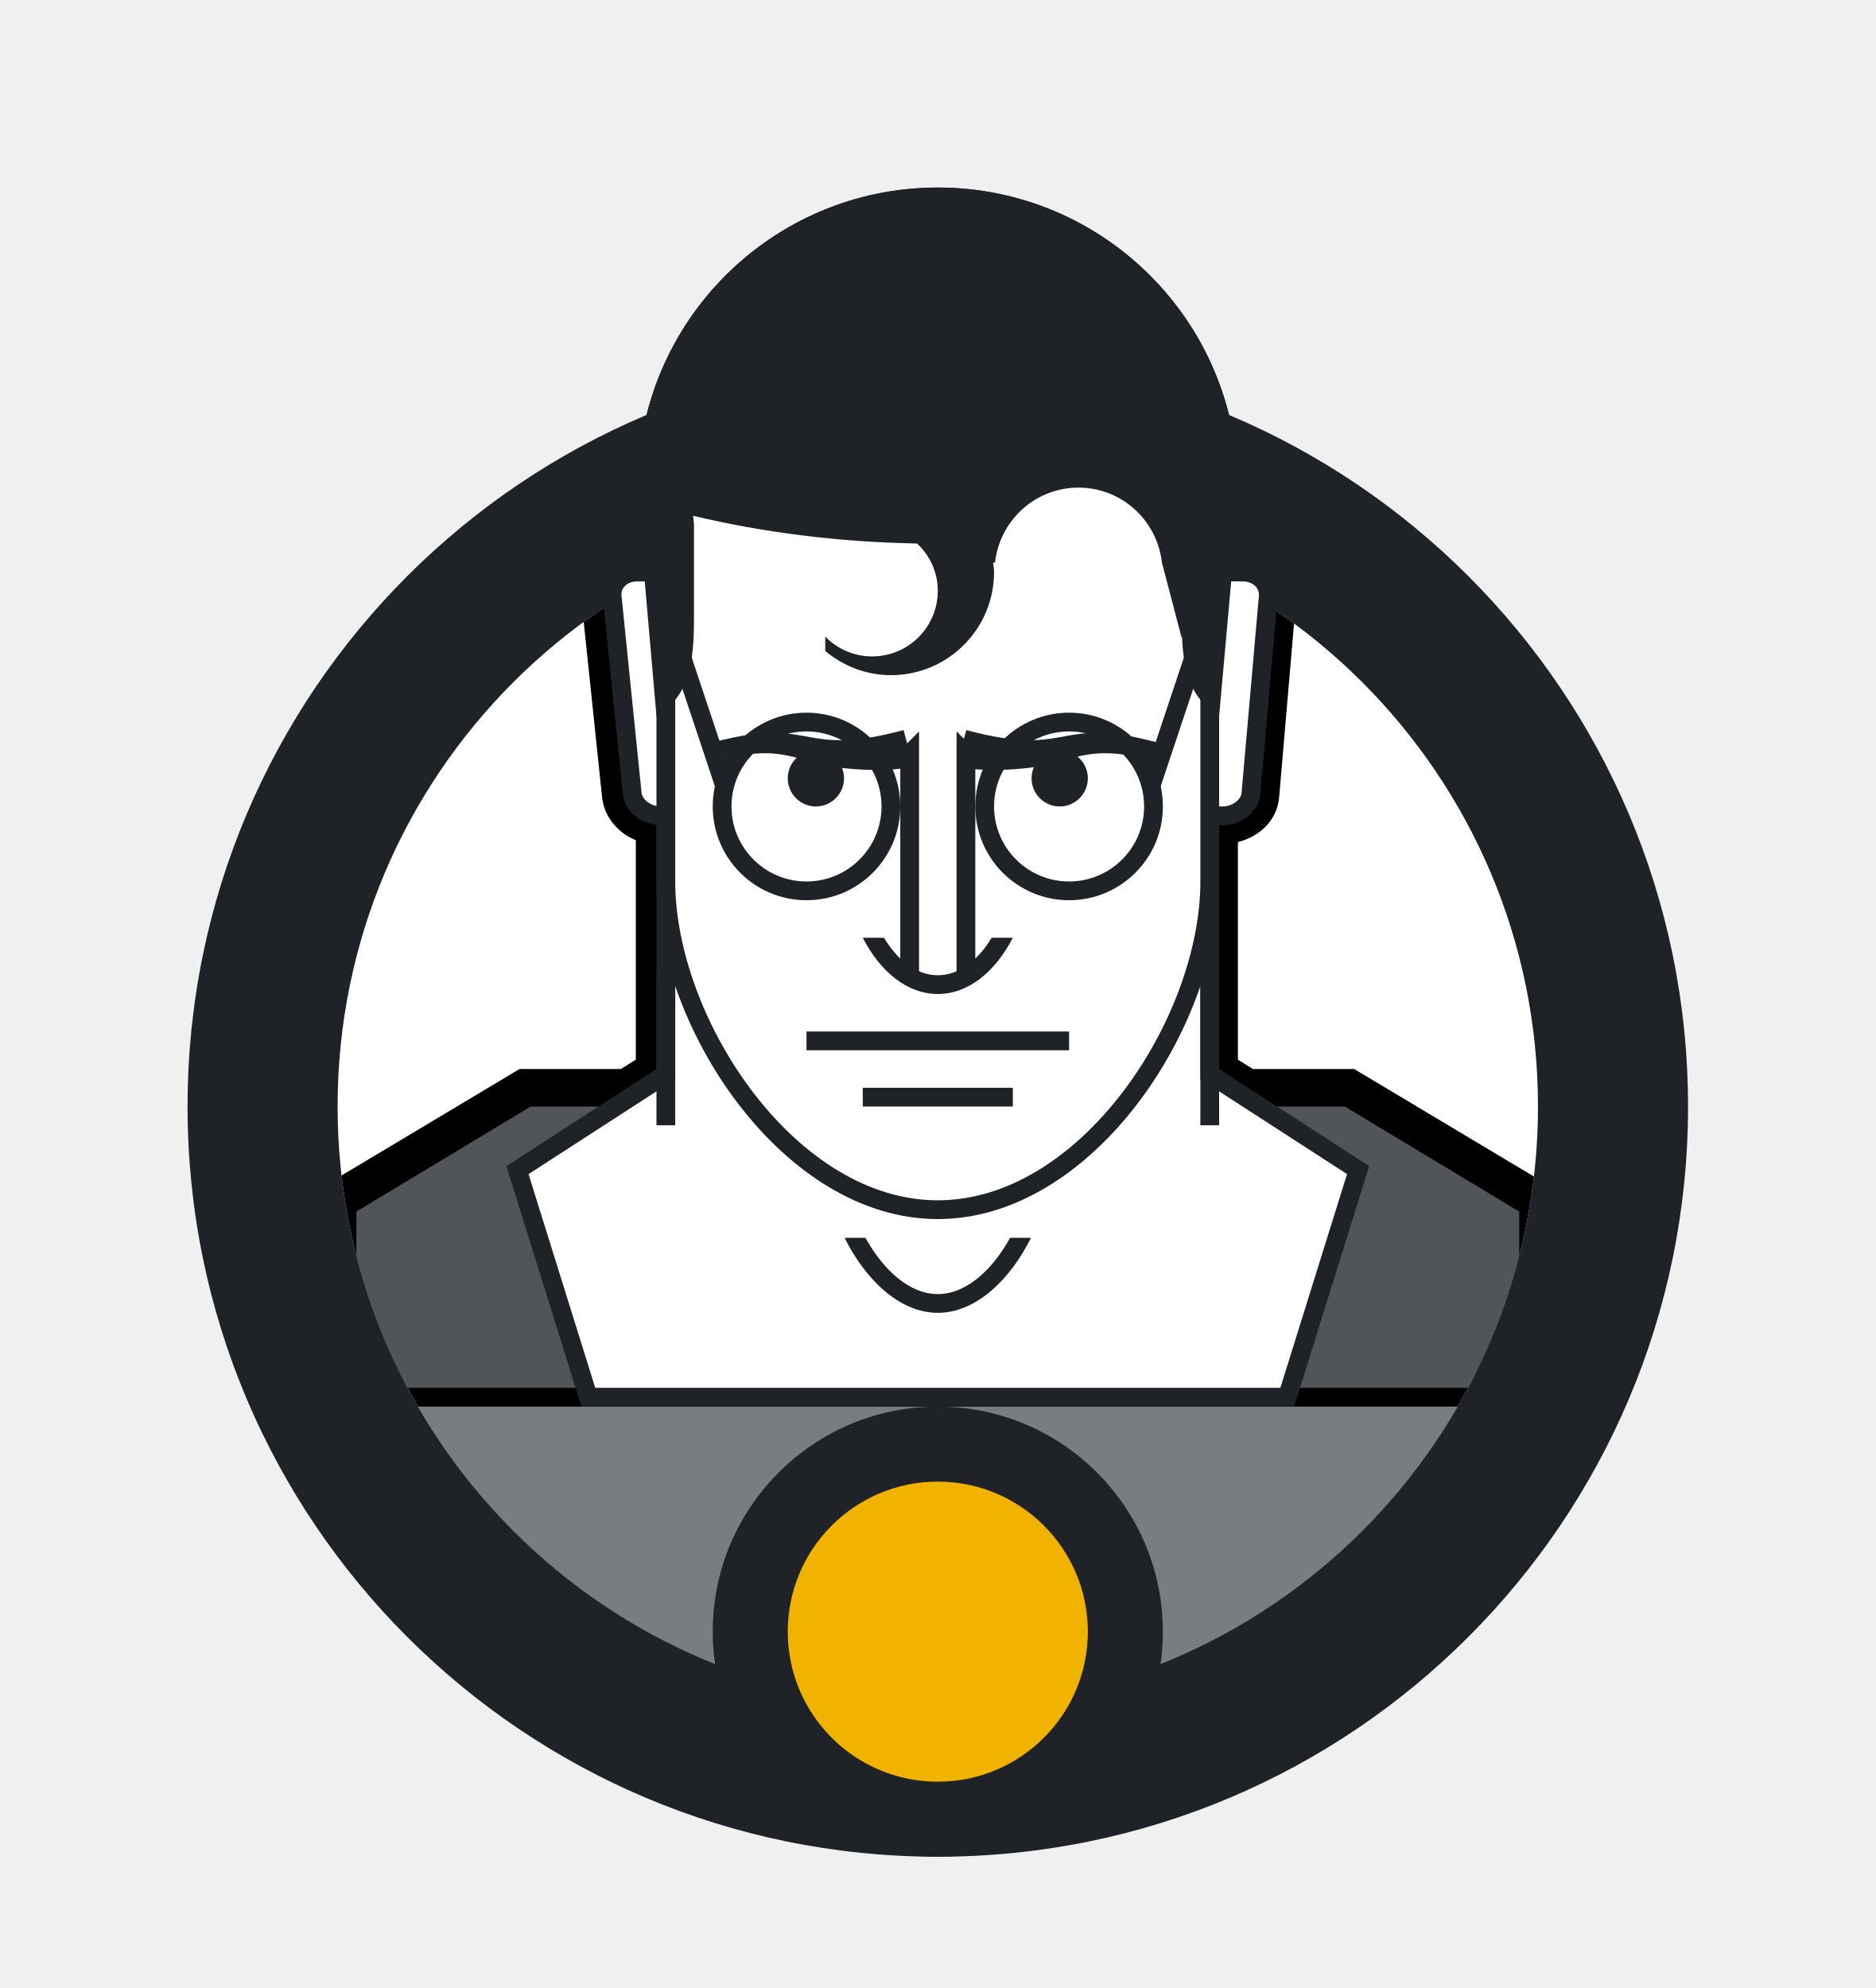
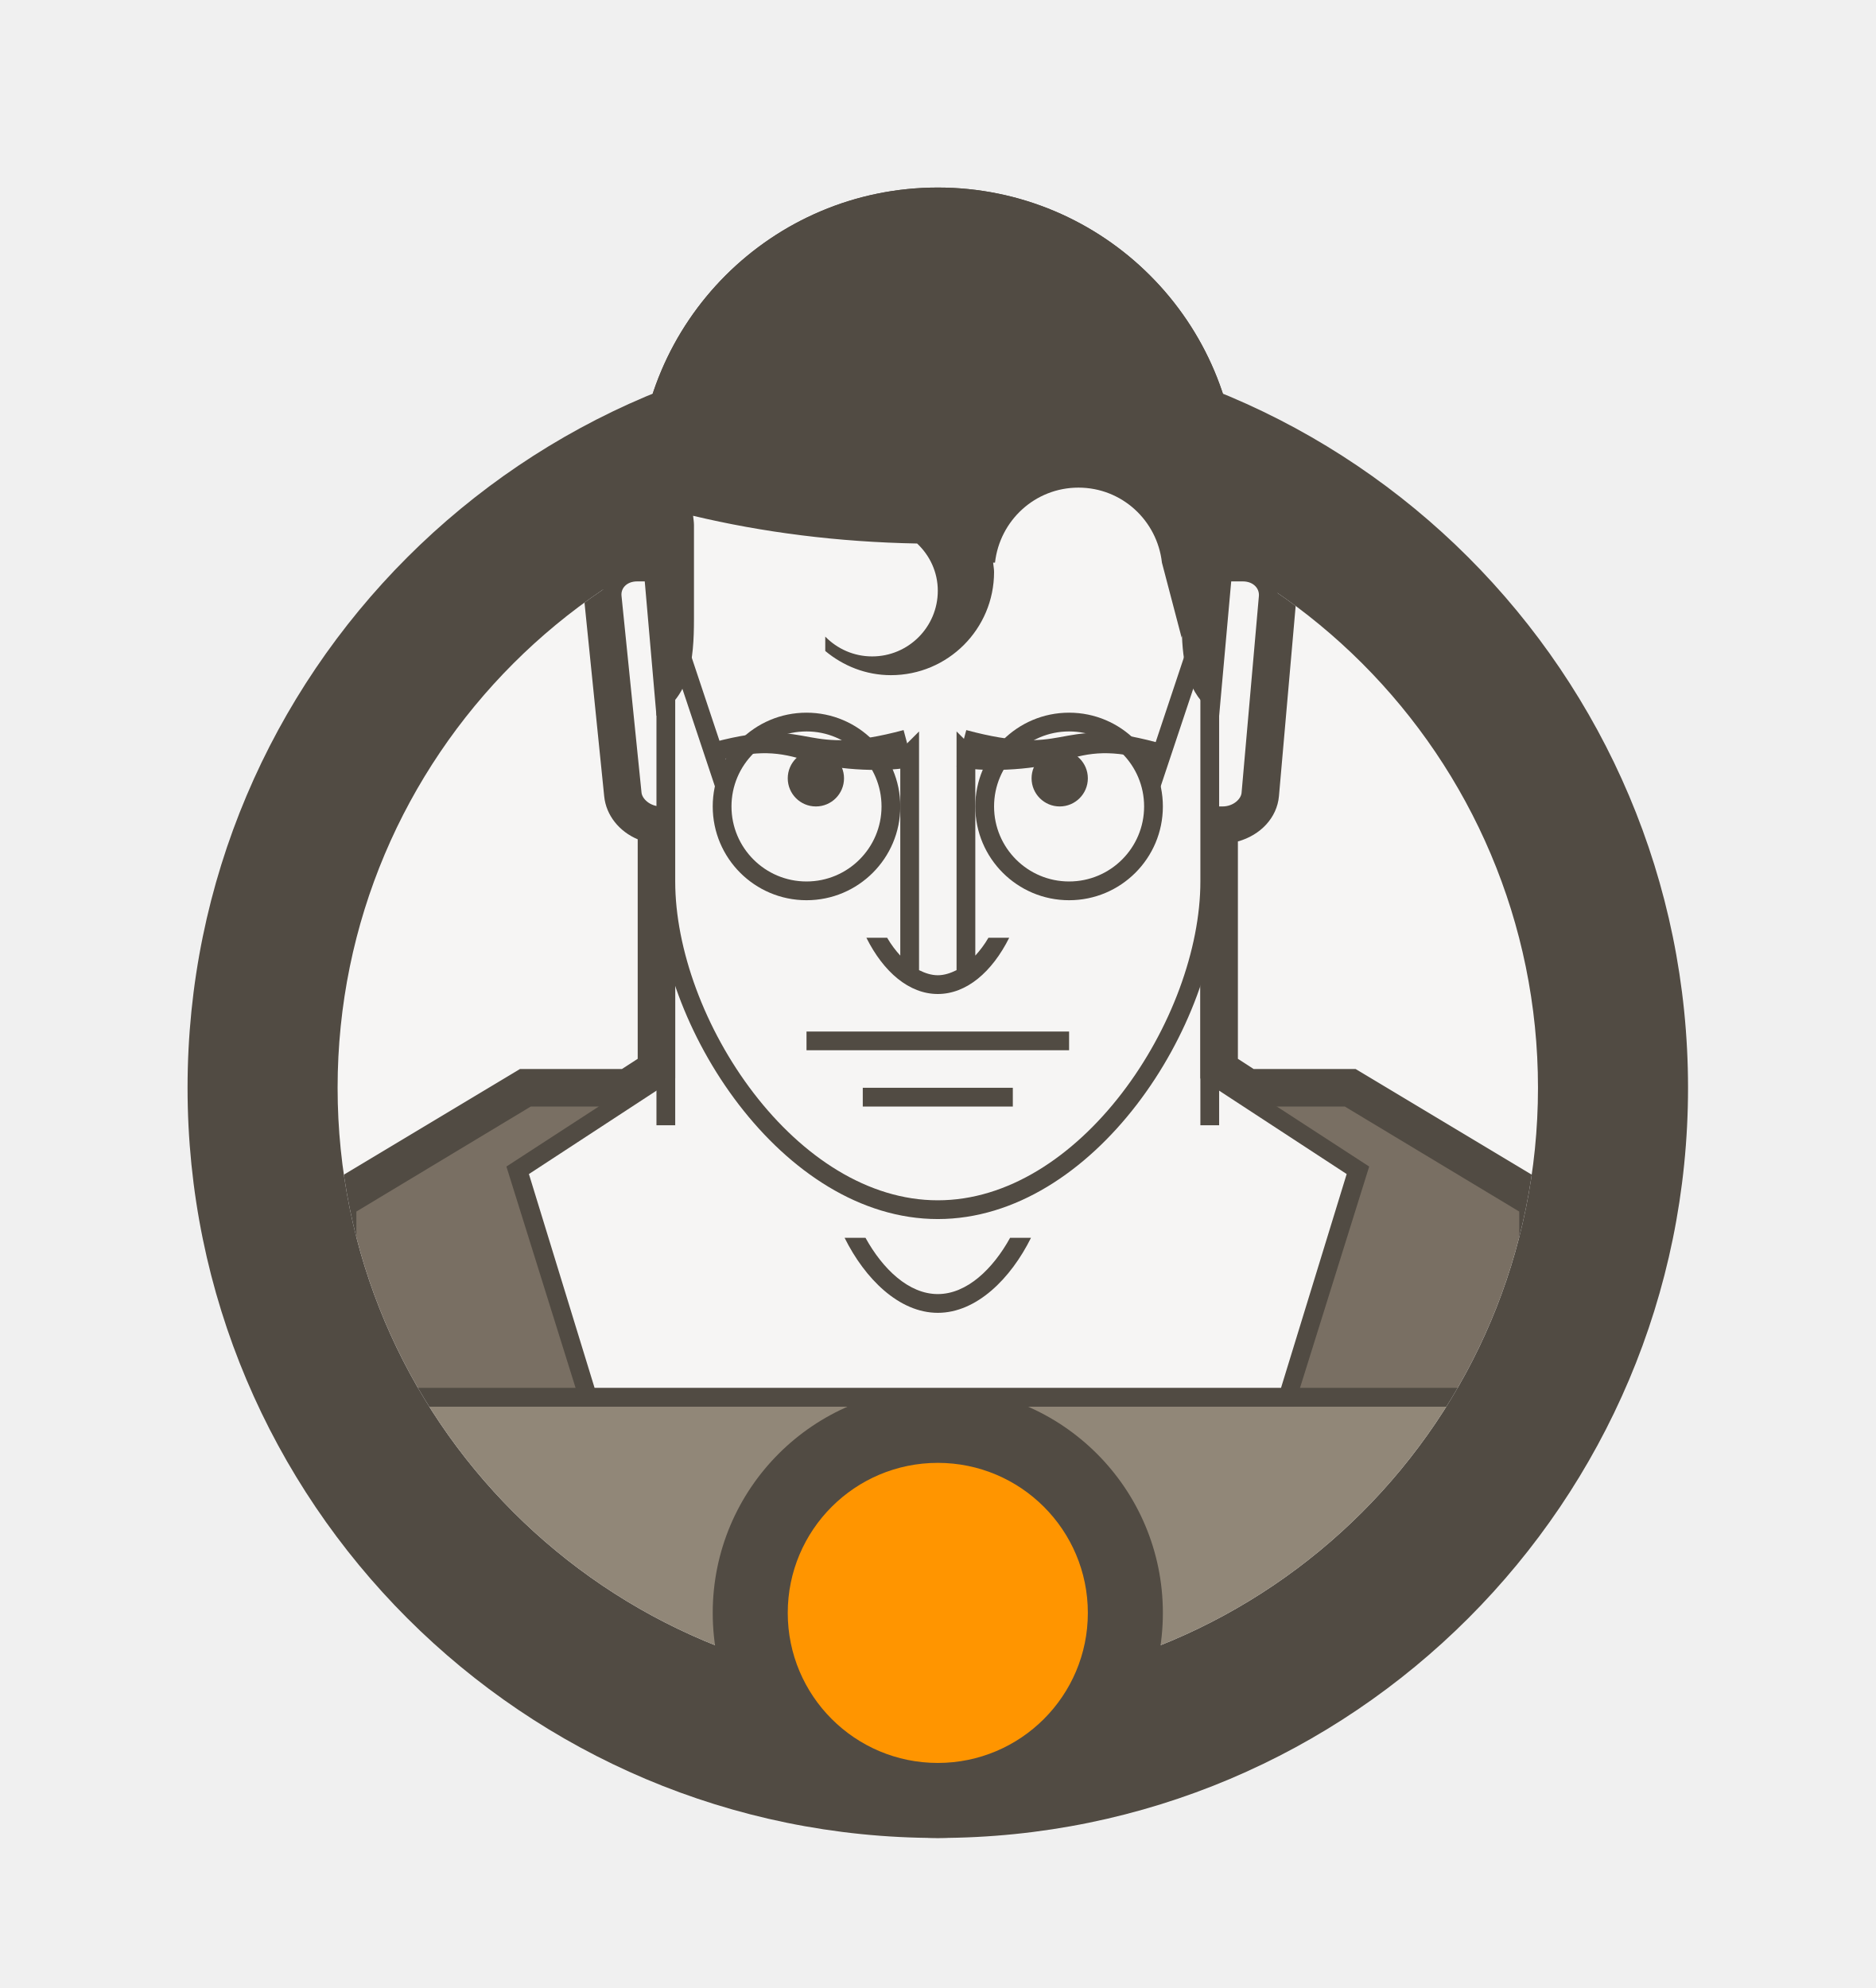
- <svg xmlns="http://www.w3.org/2000/svg" xmlns:xlink="http://www.w3.org/1999/xlink" width="100px" height="106px" viewBox="0 0 100 106" version="1.1">
-   <defs>
-     <circle id="path-1" cx="40" cy="49" r="32" />
-     <path d="M56.031,16.688 L55,28.168 C53.457,27.27 53.089,25.719 53.017,23.885 L53,24 L51.95,20 C51.698,17.753 49.814,16 47.5,16 C45.186,16 43.302,17.753 43.05,20 L42.95,20 C42.965,20.167 43,20.329 43,20.5 C43,23.538 40.538,26 37.5,26 C36.163,26 34.953,25.504 34,24.71 L34,23.944 C34.635,24.594 35.519,25 36.5,25 C38.433,25 40,23.433 40,21.5 C40,20.501 39.571,19.614 38.898,18.98 C34.676,18.903 30.651,18.384 26.953,17.501 C26.97,17.667 27,17.829 27,18 L27,23 C27,25.215 26.786,27.128 25,28.168 L24.002,16.708 C24.001,16.707 24.001,16.707 24,16.707 L24,16 C24,7.163 31.163,0 40,0 C48.837,0 56,7.163 56,16 L56,16.674 L56.031,16.688 L56.031,16.688 Z" id="path-3" />
-     <mask id="mask-4" maskContentUnits="userSpaceOnUse" maskUnits="objectBoundingBox" x="0" y="0" width="32.031" height="28.168" fill="white">
-       <use xlink:href="#path-3" />
-     </mask>
-     <polygon id="path-5" points="59 65 21 65 17 52.176 25 47 25 33 55 33 55 47 63 52.176" />
-     <mask id="mask-6" maskContentUnits="userSpaceOnUse" maskUnits="objectBoundingBox" x="0" y="0" width="46" height="32" fill="white">
-       <use xlink:href="#path-5" />
-     </mask>
-     <path d="M23.97,20 L56.261,20 C57.376,20 58.205,20.842 58.115,21.87 L57.192,32.363 C57.112,33.271 56.21,34 55.177,34 L25.246,34 C24.213,34 23.301,33.271 23.209,32.363 L22.142,21.87 C22.038,20.842 22.856,20 23.97,20 L23.97,20 Z" id="path-7" />
-     <mask id="mask-8" maskContentUnits="userSpaceOnUse" maskUnits="objectBoundingBox" x="0" y="0" width="35.989" height="14" fill="white">
-       <use xlink:href="#path-7" />
-     </mask>
-     <path d="M40,1 C48.284,1 55,7.268 55,15 L55,37 C55,44.732 48.284,55 40,55 C31.716,55 25,44.732 25,37 L25,15 C25,7.268 31.716,1 40,1 L40,1 Z" id="path-9" />
-     <mask id="mask-10" maskContentUnits="userSpaceOnUse" maskUnits="objectBoundingBox" x="0" y="0" width="30" height="54" fill="white">
-       <use xlink:href="#path-9" />
-     </mask>
-   </defs>
-   <g id="Export" stroke="none" stroke-width="1" fill="none" fill-rule="evenodd">
-     <g id="Logos" transform="translate(-27, -50)">
-       <g id="Components-/-Logo-Supermark" transform="translate(37, 60)">
-         <circle id="Outline" fill="#1F2226" fill-rule="evenodd" cx="40" cy="49" r="40" />
-         <mask id="mask-2" fill="white">
-           <use xlink:href="#path-1" />
-         </mask>
-         <use id="Mask" fill="#FFFFFF" fill-rule="evenodd" xlink:href="#path-1" />
-         <path d="M40,90 C37.5,90 35.1,89.3 33.1,88 L8,88 L8,66 L7,66 L7,53.4 L17.7,47 L23.1,47 L23.9,46.5 L23.9,34.8 C22.9,34.4 22.2,33.5 22.1,32.5 L21,22 C20.9,21.2 21.2,20.5 21.7,20 C22.2,19.4 23,19.1 23.9,19.1 L23.9,19.1 L23.9,15.1 C23.9,6.8 31.1,0.1 39.9,0.1 C48.7,0.1 55.9,6.8 55.9,15.1 L55.9,19.1 L56.2,19.1 C57,19.1 57.8,19.4 58.4,20 C58.9,20.6 59.2,21.3 59.1,22 L58.2,32.5 C58.1,33.7 57.2,34.6 56,34.9 L56,46.5 L56.8,47 L62.2,47 L72.9,53.4 L72.9,66 L71.9,66 L71.9,88 L46.8,88 C44.9,89.3 42.5,90 40,90 L40,90 Z" id="Outline" fill="#000000" fill-rule="evenodd" mask="url(#mask-2)" />
-         <rect id="Chest" fill="#797C80" fill-rule="evenodd" mask="url(#mask-2)" x="9" y="65" width="62" height="22" />
-         <polygon id="Cloack" fill="#515458" fill-rule="evenodd" mask="url(#mask-2)" points="9 64 9 54.6 18.3 49 61.7 49 71 54.6 71 64" />
-         <use id="Hair-Outline" stroke="#1F2226" mask="url(#mask-4)" stroke-width="4" fill="#292C30" fill-rule="evenodd" xlink:href="#path-3" />
-         <path d="M40,89 C46.627,89 52,83.627 52,77 C52,70.373 46.627,65 40,65 C33.373,65 28,70.373 28,77 C28,83.627 33.373,89 40,89 Z" id="Circle-Small-Outline" fill="#1F2226" fill-rule="evenodd" />
-         <path d="M40,85 C44.418,85 48,81.418 48,77 C48,72.582 44.418,69 40,69 C35.582,69 32,72.582 32,77 C32,81.418 35.582,85 40,85 Z" id="Circle-Small" fill="#F2B200" fill-rule="evenodd" />
-         <use id="Neck" stroke="#1F2226" mask="url(#mask-6)" stroke-width="2" fill="#FFFFFF" fill-rule="evenodd" xlink:href="#path-5" />
-         <use id="Ears" stroke="#1F2226" mask="url(#mask-8)" stroke-width="2" fill="#FFFFFF" fill-rule="evenodd" xlink:href="#path-7" />
-         <use id="Face" stroke="#1F2226" mask="url(#mask-10)" stroke-width="2" fill="#FFFFFF" fill-rule="evenodd" xlink:href="#path-9" />
-         <path d="M40,59 C41.551,59 42.938,57.662 43.855,56 L44.969,56 C43.89,58.176 42.067,60 40,60 C37.933,60 36.11,58.176 35.031,56 L36.145,56 C37.062,57.662 38.449,59 40,59 L40,59 Z" id="Adam's-apple" fill="#1F2226" fill-rule="evenodd" />
-         <path d="M54,50 L54,42 L55,42 L55,50 L54,50 Z M25,42 L26,42 L26,50 L25,50 L25,42 Z" id="Neck" fill="#1F2226" fill-rule="evenodd" />
-         <path d="M43.5,48.5 L36.5,48.5" id="Lip-B" stroke="#1F2226" stroke-width="1" stroke-linecap="square" />
-         <path d="M46.5,45.5 L33.5,45.5" id="Lip-T" stroke="#1F2226" stroke-width="1" stroke-linecap="square" />
-         <path d="M44,40 C43.061,41.829 41.618,43 40,43 C38.382,43 36.939,41.829 36,40 L37.131,40 C37.871,41.237 38.883,42 40,42 C41.117,42 42.129,41.237 42.869,40 L44,40 L44,40 Z" id="Nose-B" fill="#1F2226" fill-rule="evenodd" />
-         <path d="M38,30 L39,29 L39,42 L38,42 L38,30 Z M42,30 L41,29 L41,42 L42,42 L42,30 Z" id="Nose" fill="#1F2226" fill-rule="evenodd" />
-         <path d="M32.998,30.503 C31.624,29.609 30.586,29.23 28.357,29.23 C28.331,29.21 28.368,28.245 28.357,28.226 C31.357,28.226 32.335,28.781 33.453,29.306 C34.455,29.777 35.568,30.222 38.347,30.222 L38.347,32.226 C37.086,32.226 34.373,31.398 32.998,30.503 Z" id="Eyebrow" fill="#1F2226" fill-rule="evenodd" transform="translate(33.34727, 30.22595) rotate(-15) translate(-33.34727, -30.22595) " />
-         <path d="M45.998,30.503 C44.624,29.609 43.586,29.23 41.357,29.23 C41.331,29.21 41.368,28.245 41.357,28.226 C44.357,28.226 45.335,28.781 46.453,29.306 C47.455,29.777 48.568,30.222 51.347,30.222 L51.347,32.226 C50.086,32.226 47.373,31.398 45.998,30.503 Z" id="Eyebrow" fill="#1F2226" fill-rule="evenodd" transform="translate(46.34727, 30.22595) scale(-1, 1) rotate(-15) translate(-46.34727, -30.22595) " />
-         <path d="M46.5,33 C45.672,33 45,32.328 45,31.5 C45,30.672 45.672,30 46.5,30 C47.328,30 48,30.672 48,31.5 C48,32.328 47.328,33 46.5,33 L46.5,33 Z M33.5,33 C32.672,33 32,32.328 32,31.5 C32,30.672 32.672,30 33.5,30 C34.328,30 35,30.672 35,31.5 C35,32.328 34.328,33 33.5,33 L33.5,33 Z" id="Eyes" fill="#1F2226" fill-rule="evenodd" />
-         <path d="M47,38 C44.239,38 42,35.761 42,33 C42,30.239 44.239,28 47,28 C49.761,28 52,30.239 52,33 C52,35.761 49.761,38 47,38 L47,38 Z M47,29 C44.791,29 43,30.791 43,33 C43,35.209 44.791,37 47,37 C49.209,37 51,35.209 51,33 C51,30.791 49.209,29 47,29 L47,29 Z M33,38 C30.239,38 28,35.761 28,33 C28,30.239 30.239,28 33,28 C35.761,28 38,30.239 38,33 C38,35.761 35.761,38 33,38 L33,38 Z M33,29 C30.791,29 29,30.791 29,33 C29,35.209 30.791,37 33,37 C35.209,37 37,35.209 37,33 C37,30.791 35.209,29 33,29 L33,29 Z" id="Glasses" fill="#1F2226" fill-rule="evenodd" />
-         <path d="M28.974,31.342 L26.974,25.342 L26.816,24.868 L25.868,25.184 L26.026,25.658 L28.026,31.658 L28.184,32.132 L29.132,31.816 L28.974,31.342 Z M51.026,31.342 L53.026,25.342 L53.184,24.868 L54.132,25.184 L53.974,25.658 L51.974,31.658 L51.816,32.132 L50.868,31.816 L51.026,31.342 Z" id="Spectacle-Bow" fill="#1F2226" fill-rule="evenodd" />
-         <path d="M56.031,16.688 L55,28.168 C53.457,27.27 53.089,25.719 53.017,23.885 L53,24 L51.95,20 C51.698,17.753 49.814,16 47.5,16 C45.186,16 43.302,17.753 43.05,20 L42.95,20 C42.965,20.167 43,20.329 43,20.5 C43,23.538 40.538,26 37.5,26 C36.163,26 34.953,25.504 34,24.71 L34,23.944 C34.635,24.594 35.519,25 36.5,25 C38.433,25 40,23.433 40,21.5 C40,20.501 39.571,19.614 38.898,18.98 C34.676,18.903 30.651,18.384 26.953,17.501 C26.97,17.667 27,17.829 27,18 L27,23 C27,25.215 26.786,27.128 25,28.168 L24.002,16.708 C24.001,16.707 24.001,16.707 24,16.707 L24,16 C24,7.163 31.163,0 40,0 C48.837,0 56,7.163 56,16 L56,16.674 L56.031,16.688 L56.031,16.688 Z" id="Hair" fill="#1F2226" fill-rule="evenodd" />
-       </g>
-     </g>
+ <svg xmlns="http://www.w3.org/2000/svg" width="100" height="106" viewBox="0 0 100 106" fill="none">
+   <circle cx="50" cy="58" r="40" fill="#514B43" />
+   <circle cx="50" cy="58" r="32" fill="#F6F5F4" />
+   <mask id="mask0_560_6199" style="mask-type:luminance" maskUnits="userSpaceOnUse" x="18" y="26" width="64" height="64">
+     <circle cx="50" cy="58" r="32" fill="white" />
+   </mask>
+   <g mask="url(#mask0_560_6199)">
+     <path fill-rule="evenodd" clip-rule="evenodd" d="M50 100C47.532 100 45.143 99.31 43.068 98H18V80H17V63.434L27.723 57H33.159L34 56.456V44.751C33.022 44.342 32.316 43.476 32.214 42.463L31.147 31.971C31.07 31.212 31.307 30.486 31.814 29.926C32.179 29.521 32.666 29.235 33.206 29.096L33.085 27.707H33V26C33 16.626 40.626 9 50 9C59.374 9 67 16.626 67 26V26.029L67.06 26.056L67.027 26.777L66.822 29.051C67.443 29.166 68.008 29.469 68.423 29.921C68.933 30.478 69.178 31.201 69.111 31.957L68.189 42.45C68.087 43.603 67.204 44.531 66 44.866V56.456L66.841 57H72.277L83 63.434V80H82V98H56.932C54.857 99.31 52.468 100 50 100V100Z" fill="#514B43" />
+     <rect x="19" y="75" width="62" height="22" fill="#918778" />
+     <path fill-rule="evenodd" clip-rule="evenodd" d="M82 75H18V64L28 58H72L82 64V75V75V75Z" fill="#514B43" />
+     <path fill-rule="evenodd" clip-rule="evenodd" d="M19 74V64.6L28.3 59H71.7L81 64.6V74H19Z" fill="#796F63" />
  </g>
+   <path d="M64.016 33.846L63.66 33.827L63.967 33.746L62.935 29.813C62.594 27.11 60.311 25 57.5 25C54.978 25 52.881 26.699 52.23 29H51.856L51.954 30.09C51.962 30.175 51.975 30.271 51.983 30.334C51.985 30.351 51.987 30.365 51.989 30.376C51.998 30.447 52 30.48 52 30.5C52 31.998 51.268 33.325 50.142 34.143C50.682 33.401 51 32.488 51 31.5C51 30.204 50.441 29.06 49.584 28.252L49.303 27.987L48.916 27.98C44.764 27.904 40.811 27.394 37.185 26.528L35.815 26.201L35.958 27.603C35.971 27.724 35.98 27.795 35.987 27.846C35.996 27.909 36 27.941 36 28V33C36 34.022 35.947 34.852 35.773 35.523L35 26.642V26C35 17.715 41.715 11 50 11C58.285 11 65 17.715 65 26V26.674V26.988L64.232 35.541C64.106 35.063 64.042 34.503 64.016 33.846Z" fill="#514B43" stroke="#514B43" stroke-width="2" />
+   <circle cx="50" cy="86" r="12" fill="#514B43" />
+   <circle cx="50" cy="86" r="8" fill="#FF9500" />
+   <path fill-rule="evenodd" clip-rule="evenodd" d="M69 75H31L27 62.2L35 57V43H65V57L73 62.2L69 75V75V75Z" fill="#514B43" />
+   <path fill-rule="evenodd" clip-rule="evenodd" d="M31.7 74L28.2 62.6L36 57.5V44H64V57.5L71.8 62.6L68.3 74H31.7Z" fill="#F6F5F4" />
+   <path d="M33.706 42.312L33.706 42.312L32.639 31.82C32.639 31.82 32.639 31.82 32.639 31.82C32.569 31.123 33.114 30.5 33.97 30.5H66.261C67.121 30.5 67.678 31.127 67.617 31.826L66.694 42.319C66.694 42.319 66.694 42.319 66.694 42.319C66.641 42.917 66.007 43.5 65.177 43.5H35.246C34.415 43.5 33.767 42.915 33.706 42.312Z" fill="#F6F5F4" stroke="#514B43" />
+   <path d="M50 11.5C58.041 11.5 64.5 17.576 64.5 25V47C64.5 50.737 62.87 55.133 60.21 58.595C57.548 62.06 53.929 64.5 50 64.5C46.071 64.5 42.452 62.06 39.79 58.595C37.13 55.133 35.5 50.737 35.5 47V25C35.5 17.576 41.959 11.5 50 11.5Z" fill="#F6F5F4" stroke="#514B43" />
+   <path fill-rule="evenodd" clip-rule="evenodd" d="M64 60V52H65V60H64V60ZM43 55H57V56H43V55V55ZM50 53C48.473 53 47.109 51.833 46.192 50H47.299C47.511 50.367 47.75 50.677 48 50.953V40L49 39V51.728C49.321 51.887 49.652 52 50 52C50.348 52 50.679 51.887 51 51.728V39L52 40V50.953C52.25 50.677 52.489 50.367 52.701 50H53.808C52.891 51.833 51.527 53 50 53V53ZM35 52H36V60H35V52V52ZM46 58H54V59H46V58V58ZM50 69C51.551 69 52.938 67.662 53.855 66H54.969C53.89 68.176 52.067 70 50 70C47.933 70 46.11 68.176 45.031 66H46.145C47.062 67.662 48.449 69 50 69V69Z" fill="#514B43" />
+   <path fill-rule="evenodd" clip-rule="evenodd" d="M43.082 40.584C41.523 40.076 40.422 39.978 38.269 40.555C38.239 40.543 38.025 39.601 38.009 39.586C40.907 38.809 41.996 39.092 43.211 39.31C44.3 39.505 45.491 39.648 48.176 38.928L48.694 40.864C47.477 41.19 44.641 41.093 43.082 40.584Z" fill="#514B43" />
+   <path fill-rule="evenodd" clip-rule="evenodd" d="M56.612 40.584C58.172 40.076 59.273 39.978 61.426 40.555C61.456 40.543 61.67 39.601 61.685 39.586C58.788 38.809 57.699 39.092 56.483 39.31C55.394 39.505 54.203 39.648 51.519 38.928L51 40.864C52.218 41.19 55.053 41.093 56.612 40.584Z" fill="#514B43" />
+   <path fill-rule="evenodd" clip-rule="evenodd" d="M56.5 43C55.672 43 55 42.328 55 41.5C55 40.672 55.672 40 56.5 40C57.328 40 58 40.672 58 41.5C58 42.328 57.328 43 56.5 43V43ZM43.5 43C42.672 43 42 42.328 42 41.5C42 40.672 42.672 40 43.5 40C44.328 40 45 40.672 45 41.5C45 42.328 44.328 43 43.5 43V43Z" fill="#514B43" />
+   <path fill-rule="evenodd" clip-rule="evenodd" d="M57 48C54.239 48 52 45.761 52 43C52 40.239 54.239 38 57 38C59.761 38 62 40.239 62 43C62 45.761 59.761 48 57 48V48ZM57 39C54.791 39 53 40.791 53 43C53 45.209 54.791 47 57 47C59.209 47 61 45.209 61 43C61 40.791 59.209 39 57 39V39ZM43 48C40.239 48 38 45.761 38 43C38 40.239 40.239 38 43 38C45.761 38 48 40.239 48 43C48 45.761 45.761 48 43 48V48ZM43 39C40.791 39 39 40.791 39 43C39 45.209 40.791 47 43 47C45.209 47 47 45.209 47 43C47 40.791 45.209 39 43 39V39Z" fill="#514B43" />
+   <path fill-rule="evenodd" clip-rule="evenodd" d="M36.974 35.342L38.974 41.342L39.132 41.816L38.184 42.133L38.026 41.658L36.026 35.658L35.867 35.184L36.816 34.868L36.974 35.342ZM63.026 35.342L61.026 41.342L60.867 41.816L61.816 42.133L61.974 41.658L63.974 35.658L64.132 35.184L63.184 34.868L63.026 35.342Z" fill="#514B43" />
+   <path fill-rule="evenodd" clip-rule="evenodd" d="M66.031 26.688L65 38.168C63.457 37.27 63.089 35.719 63.017 33.885L63 34L61.95 30C61.698 27.753 59.814 26 57.5 26C55.186 26 53.302 27.753 53.05 30H52.95C52.965 30.167 53 30.329 53 30.5C53 33.538 50.538 36 47.5 36C46.163 36 44.953 35.504 44 34.71V33.944C44.635 34.594 45.519 35 46.5 35C48.433 35 50 33.433 50 31.5C50 30.501 49.571 29.614 48.898 28.98C44.676 28.903 40.651 28.384 36.953 27.501C36.97 27.667 37 27.829 37 28V33C37 35.215 36.786 37.128 35 38.168L34.002 26.708C34.001 26.707 34.001 26.707 34 26.707V26C34 17.163 41.163 10 50 10C58.837 10 66 17.163 66 26V26.674L66.031 26.688V26.688Z" fill="#514B43" />
</svg>
